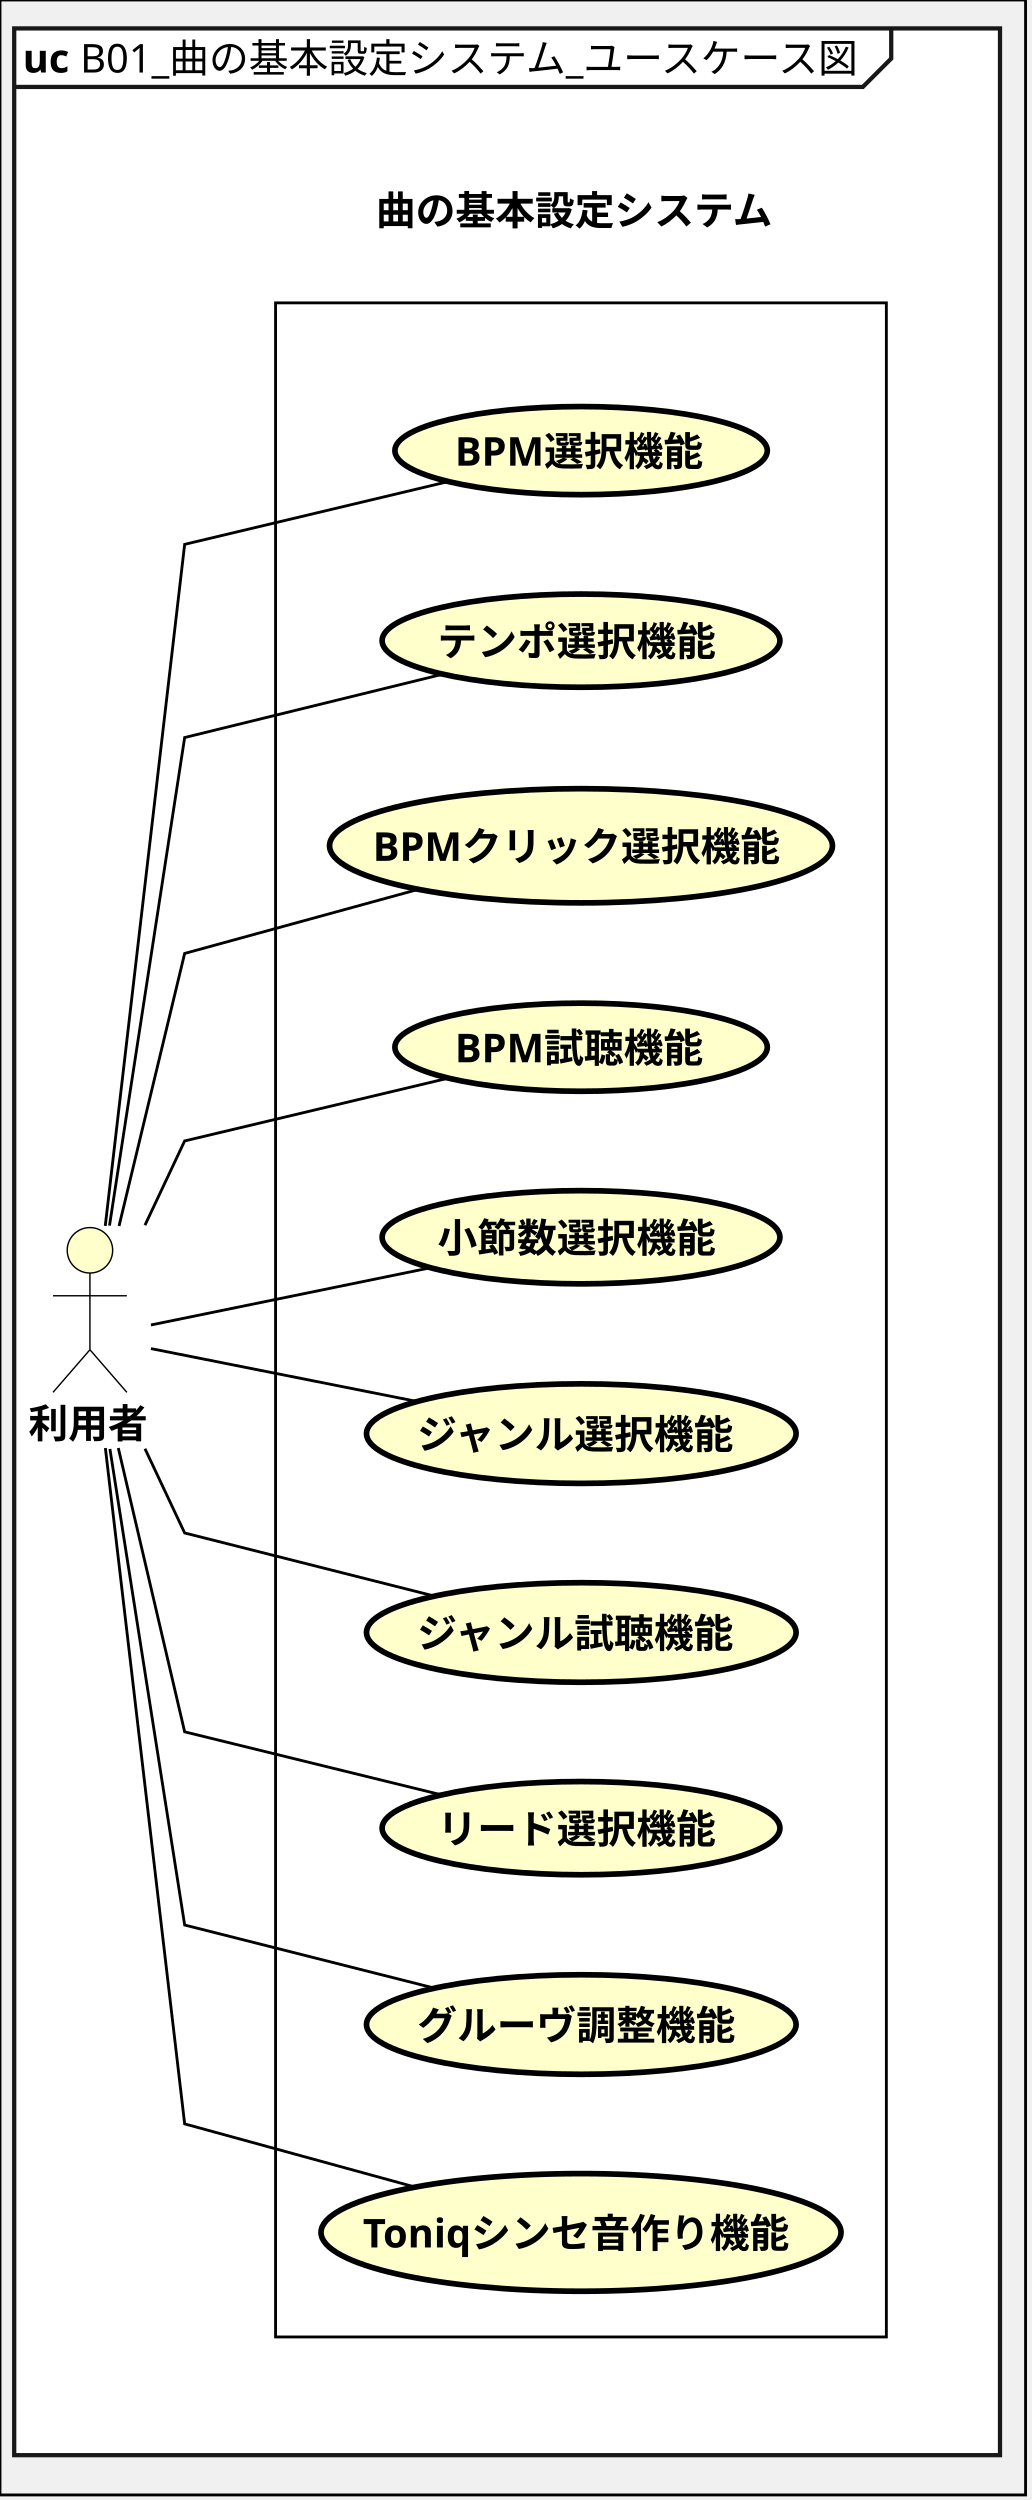
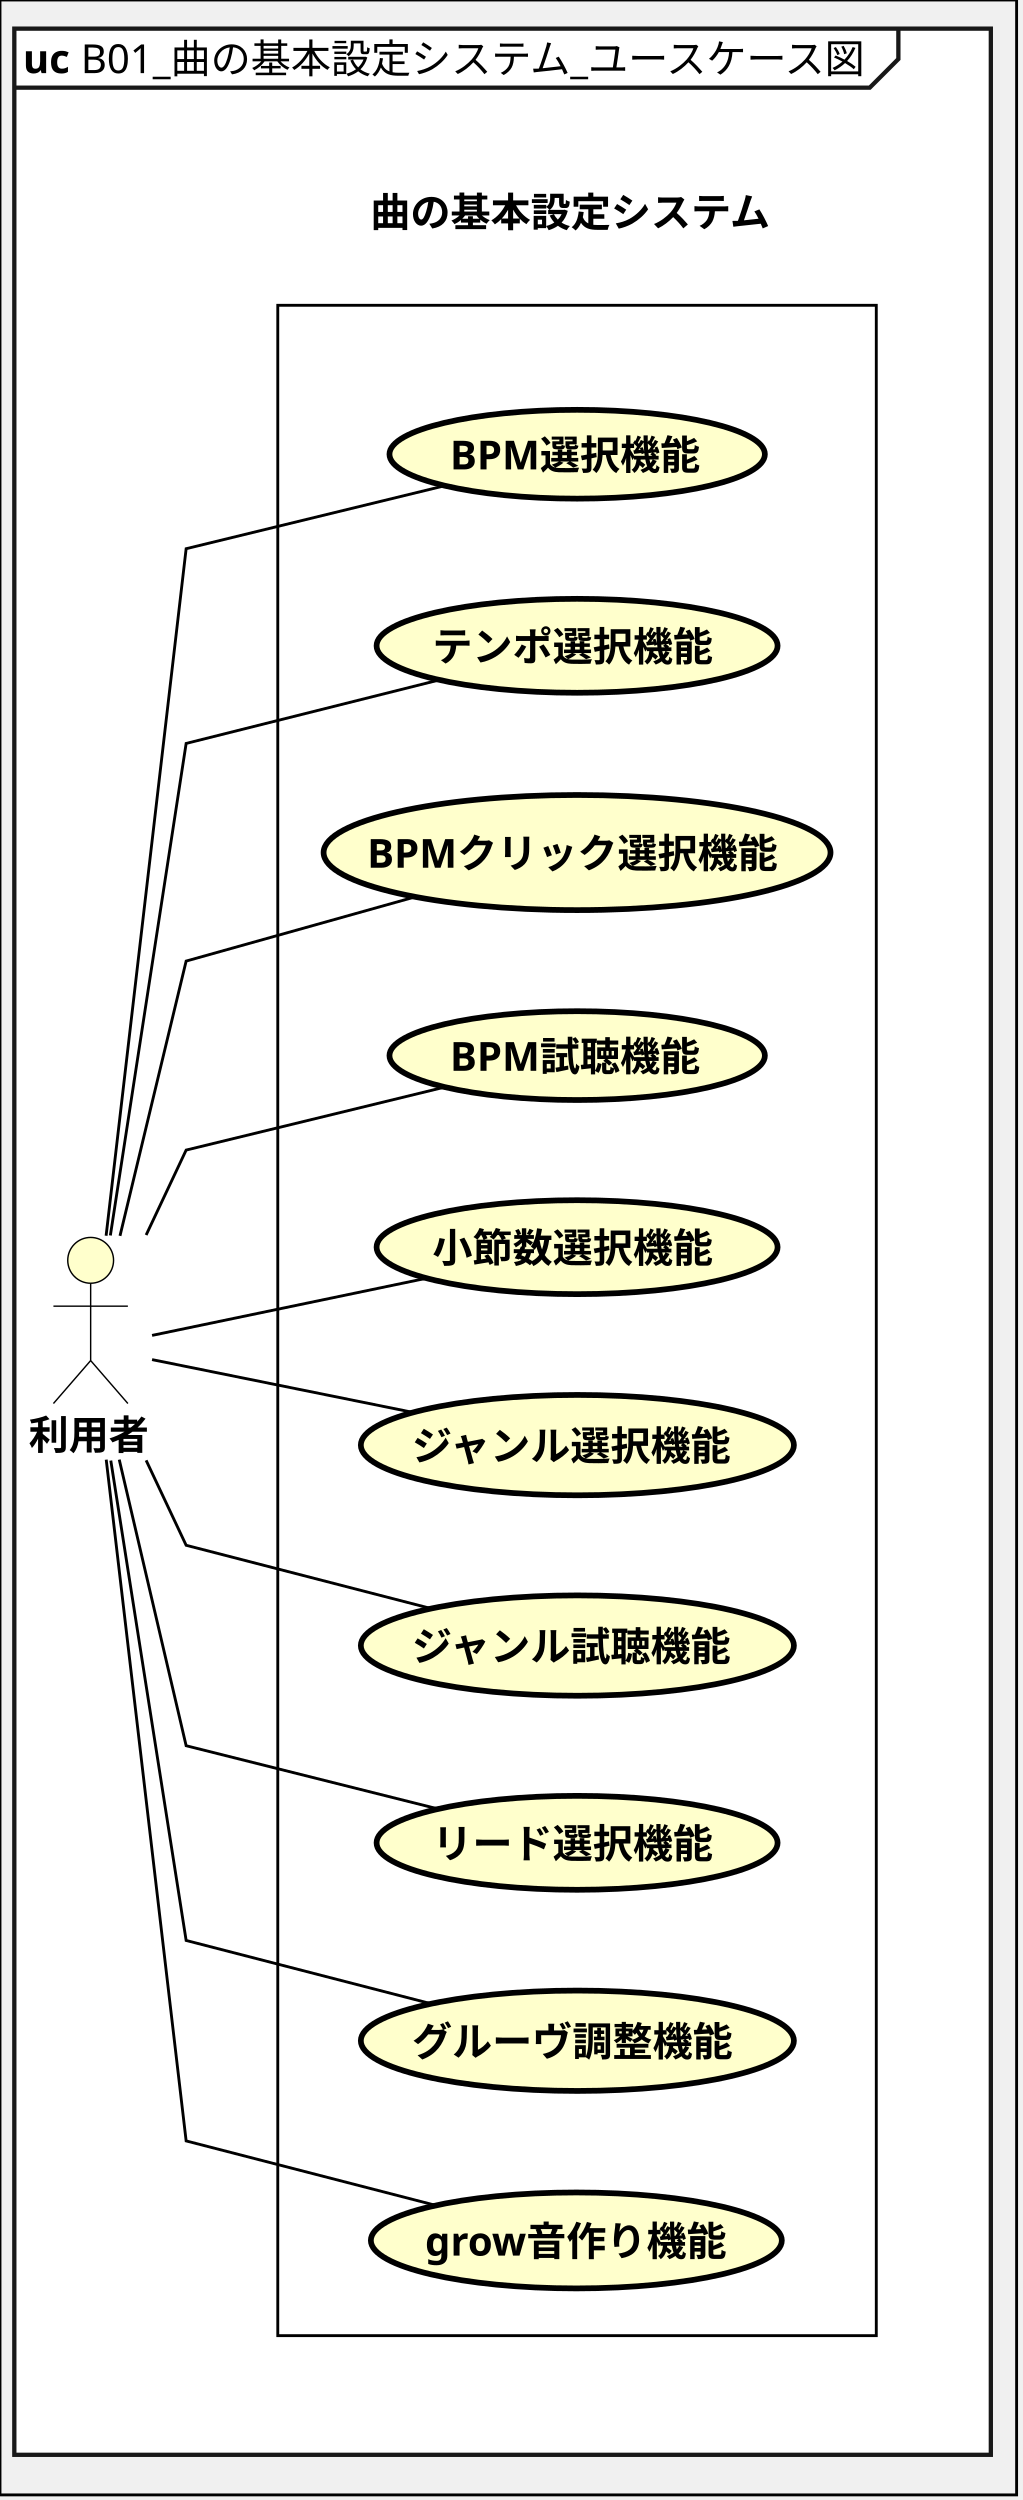
- <svg xmlns="http://www.w3.org/2000/svg" version="1.1" data-diagram-type="DESCRIPTION" style="width:363px;height:880px;background:#FFFFFF;" width="363px" height="880px" viewBox="0 0 363 880" zoomAndPan="magnify" preserveAspectRatio="none" contentStyleType="text/css">
+ <svg xmlns="http://www.w3.org/2000/svg" version="1.1" data-diagram-type="DESCRIPTION" style="width:357px;height:873px;background:#FFFFFF;" width="357px" height="873px" viewBox="0 0 357 873" zoomAndPan="magnify" preserveAspectRatio="none" contentStyleType="text/css">
  <defs />
  <g font-family="sans-serif" lengthAdjust="spacing">
-     <rect x="0" y="0" width="361" height="878.219" fill="none" style="stroke:#000;stroke-width:1;" />
-     <rect x="5" y="10" width="347" height="854.219" fill="#FFF" style="stroke:#181818;stroke-width:1.5;" />
+     <rect x="0" y="0" width="355" height="871.219" fill="none" style="stroke:#000;stroke-width:1;" />
+     <rect x="5" y="10" width="341" height="847.219" fill="#FFF" style="stroke:#181818;stroke-width:1.5;" />
    <path d="M313.71,10 L313.71,20.609 L303.71,30.609 L5,30.609" style="stroke:#181818;stroke-width:1.5;" fill="none" />
    <text x="8" y="25.533" fill="#000" font-size="14" textLength="16.338" font-weight="700">uc</text>
    <text x="28.228" y="25.533" fill="#000" font-size="14" textLength="278.482">B01_曲の基本設定システム_ユースケース図</text>
    <g class="cluster" data-qualified-name=".........." id="ent0002" data-source-line="6">
-       <rect x="73" y="62.609" width="263" height="784" fill="none" style="stroke:none;" />
-       <text x="132.313" y="79.143" fill="#000" font-size="14" textLength="144.375" font-weight="700">曲の基本設定システム</text>
+       <rect x="73" y="62.609" width="257" height="777" fill="none" style="stroke:none;" />
+       <text x="129.313" y="79.143" fill="#000" font-size="14" textLength="144.375" font-weight="700">曲の基本設定システム</text>
    </g>
    <g class="cluster" data-qualified-name="........... " id="ent0003" data-source-line="7">
-       <rect x="97" y="106.609" width="215" height="716" fill="#FFF" style="stroke:#000;stroke-width:1;" />
-       <text x="202.555" y="123.143" fill="#000" font-size="14"> </text>
+       <rect x="97" y="106.609" width="209" height="709" fill="#FFF" style="stroke:#000;stroke-width:1;" />
+       <text x="199.555" y="123.143" fill="#000" font-size="14"> </text>
    </g>
    <g class="entity" data-qualified-name="........... .UC1" id="ent0004" data-source-line="8">
-       <ellipse cx="204.547" cy="158.619" rx="65.547" ry="15.509" fill="#FFC" style="stroke:#000;stroke-width:2;" />
-       <text x="160.117" y="163.923" fill="#000" font-size="14" textLength="88.86" font-weight="700">BPM選択機能</text>
+       <ellipse cx="201.547" cy="158.619" rx="65.547" ry="15.509" fill="#FFC" style="stroke:#000;stroke-width:2;" />
+       <text x="157.117" y="163.923" fill="#000" font-size="14" textLength="88.86" font-weight="700">BPM選択機能</text>
    </g>
    <g class="entity" data-qualified-name="........... .UC2" id="ent0005" data-source-line="9">
-       <ellipse cx="204.518" cy="225.513" rx="70.018" ry="16.404" fill="#FFC" style="stroke:#000;stroke-width:2;" />
-       <text x="153.987" y="230.818" fill="#000" font-size="14" textLength="101.063" font-weight="700">テンポ選択機能</text>
+       <ellipse cx="201.518" cy="225.513" rx="70.018" ry="16.404" fill="#FFC" style="stroke:#000;stroke-width:2;" />
+       <text x="150.987" y="230.818" fill="#000" font-size="14" textLength="101.063" font-weight="700">テンポ選択機能</text>
    </g>
    <g class="entity" data-qualified-name="........... .UC3" id="ent0006" data-source-line="10">
-       <ellipse cx="204.509" cy="297.711" rx="88.509" ry="20.102" fill="#FFC" style="stroke:#000;stroke-width:2;" />
-       <text x="131.203" y="303.016" fill="#000" font-size="14" textLength="146.61" font-weight="700">BPMクリック選択機能</text>
+       <ellipse cx="201.509" cy="297.711" rx="88.509" ry="20.102" fill="#FFC" style="stroke:#000;stroke-width:2;" />
+       <text x="128.203" y="303.016" fill="#000" font-size="14" textLength="146.61" font-weight="700">BPMクリック選択機能</text>
    </g>
    <g class="entity" data-qualified-name="........... .UC4" id="ent0007" data-source-line="11">
-       <ellipse cx="204.547" cy="368.619" rx="65.547" ry="15.509" fill="#FFC" style="stroke:#000;stroke-width:2;" />
-       <text x="160.117" y="373.923" fill="#000" font-size="14" textLength="88.86" font-weight="700">BPM試聴機能</text>
+       <ellipse cx="201.547" cy="368.619" rx="65.547" ry="15.509" fill="#FFC" style="stroke:#000;stroke-width:2;" />
+       <text x="157.117" y="373.923" fill="#000" font-size="14" textLength="88.86" font-weight="700">BPM試聴機能</text>
    </g>
    <g class="entity" data-qualified-name="........... .UC5" id="ent0008" data-source-line="12">
-       <ellipse cx="204.518" cy="435.513" rx="70.018" ry="16.404" fill="#FFC" style="stroke:#000;stroke-width:2;" />
-       <text x="153.987" y="440.818" fill="#000" font-size="14" textLength="101.063" font-weight="700">小節数選択機能</text>
+       <ellipse cx="201.518" cy="435.513" rx="70.018" ry="16.404" fill="#FFC" style="stroke:#000;stroke-width:2;" />
+       <text x="150.987" y="440.818" fill="#000" font-size="14" textLength="101.063" font-weight="700">小節数選択機能</text>
    </g>
    <g class="entity" data-qualified-name="........... .UC6" id="ent0009" data-source-line="13">
-       <ellipse cx="204.616" cy="504.633" rx="75.616" ry="17.523" fill="#FFC" style="stroke:#000;stroke-width:2;" />
-       <text x="146.866" y="509.937" fill="#000" font-size="14" textLength="115.5" font-weight="700">ジャンル選択機能</text>
+       <ellipse cx="201.616" cy="504.633" rx="75.616" ry="17.523" fill="#FFC" style="stroke:#000;stroke-width:2;" />
+       <text x="143.866" y="509.937" fill="#000" font-size="14" textLength="115.5" font-weight="700">ジャンル選択機能</text>
    </g>
    <g class="entity" data-qualified-name="........... .UC7" id="ent0010" data-source-line="14">
-       <ellipse cx="204.616" cy="574.633" rx="75.616" ry="17.523" fill="#FFC" style="stroke:#000;stroke-width:2;" />
-       <text x="146.866" y="579.937" fill="#000" font-size="14" textLength="115.5" font-weight="700">ジャンル試聴機能</text>
+       <ellipse cx="201.616" cy="574.633" rx="75.616" ry="17.523" fill="#FFC" style="stroke:#000;stroke-width:2;" />
+       <text x="143.866" y="579.937" fill="#000" font-size="14" textLength="115.5" font-weight="700">ジャンル試聴機能</text>
    </g>
    <g class="entity" data-qualified-name="........... .UC8" id="ent0011" data-source-line="15">
-       <ellipse cx="204.518" cy="643.513" rx="70.018" ry="16.404" fill="#FFC" style="stroke:#000;stroke-width:2;" />
-       <text x="153.987" y="648.818" fill="#000" font-size="14" textLength="101.063" font-weight="700">リード選択機能</text>
+       <ellipse cx="201.518" cy="643.513" rx="70.018" ry="16.404" fill="#FFC" style="stroke:#000;stroke-width:2;" />
+       <text x="150.987" y="648.818" fill="#000" font-size="14" textLength="101.063" font-weight="700">リード選択機能</text>
    </g>
    <g class="entity" data-qualified-name="........... .UC9" id="ent0012" data-source-line="16">
-       <ellipse cx="204.616" cy="712.633" rx="75.616" ry="17.523" fill="#FFC" style="stroke:#000;stroke-width:2;" />
-       <text x="146.866" y="717.937" fill="#000" font-size="14" textLength="115.5" font-weight="700">グルーヴ調整機能</text>
+       <ellipse cx="201.616" cy="712.633" rx="75.616" ry="17.523" fill="#FFC" style="stroke:#000;stroke-width:2;" />
+       <text x="143.866" y="717.937" fill="#000" font-size="14" textLength="115.5" font-weight="700">グルーヴ調整機能</text>
    </g>
    <g class="entity" data-qualified-name="........... .UC10" id="ent0013" data-source-line="17">
-       <ellipse cx="204.521" cy="785.814" rx="91.521" ry="20.704" fill="#FFC" style="stroke:#000;stroke-width:2;" />
-       <text x="127.723" y="791.118" fill="#000" font-size="14" textLength="153.597" font-weight="700">Toniqシンセ音作り機能</text>
+       <ellipse cx="201.256" cy="782.361" rx="71.756" ry="16.751" fill="#FFC" style="stroke:#000;stroke-width:2;" />
+       <text x="148.442" y="787.665" fill="#000" font-size="14" textLength="105.629" font-weight="700">grow音作り機能</text>
    </g>
    <g class="entity" data-qualified-name="A1" id="ent0001" data-source-line="4">
      <ellipse cx="31.656" cy="440.109" rx="8" ry="8" fill="#FFC" style="stroke:#000;stroke-width:0.5;" />
      <path d="M31.656,448.109 L31.656,475.109 M18.656,456.109 L44.656,456.109 M31.656,475.109 L18.656,490.109 M31.656,475.109 L44.656,490.109" style="stroke:#000;stroke-width:0.5;" fill="none" />
      <text x="10" y="506.143" fill="#000" font-size="14" textLength="43.313" font-weight="700">利用者</text>
    </g>
    <g class="link" data-entity-1="ent0001" data-entity-2="ent0004" id="lnk14" data-source-line="21" data-link-type="association">
-       <path d="M37.05,431.519 C46,354.739 65,191.609 65,191.609 C65,191.609 117.42,179.119 157.77,169.509" style="stroke:#000;stroke-width:1;" fill="none" id="A1-UC1" />
+       <path d="M37.05,431.519 C46,354.739 65,191.609 65,191.609 C65,191.609 115.64,179.279 155,169.689" style="stroke:#000;stroke-width:1;" fill="none" id="A1-UC1" />
    </g>
    <g class="link" data-entity-1="ent0001" data-entity-2="ent0005" id="lnk15" data-source-line="22" data-link-type="association">
-       <path d="M38.54,431.419 C47.94,370.399 65,259.609 65,259.609 C65,259.609 115.45,247.229 155.45,237.409" style="stroke:#000;stroke-width:1;" fill="none" id="A1-UC2" />
+       <path d="M38.54,431.419 C47.94,370.399 65,259.609 65,259.609 C65,259.609 113.72,247.389 152.73,237.599" style="stroke:#000;stroke-width:1;" fill="none" id="A1-UC2" />
    </g>
    <g class="link" data-entity-1="ent0001" data-entity-2="ent0006" id="lnk16" data-source-line="23" data-link-type="association">
-       <path d="M41.9,431.559 C51.5,391.689 65,335.609 65,335.609 C65,335.609 109.13,323.499 147.57,312.959" style="stroke:#000;stroke-width:1;" fill="none" id="A1-UC3" />
+       <path d="M41.9,431.559 C51.5,391.689 65,335.609 65,335.609 C65,335.609 107.58,323.669 145,313.179" style="stroke:#000;stroke-width:1;" fill="none" id="A1-UC3" />
    </g>
    <g class="link" data-entity-1="ent0001" data-entity-2="ent0007" id="lnk17" data-source-line="24" data-link-type="association">
-       <path d="M51.03,431.269 C58.33,415.779 65,401.609 65,401.609 C65,401.609 117.42,389.119 157.77,379.509" style="stroke:#000;stroke-width:1;" fill="none" id="A1-UC4" />
+       <path d="M51.03,431.269 C58.33,415.779 65,401.609 65,401.609 C65,401.609 115.64,389.279 155,379.689" style="stroke:#000;stroke-width:1;" fill="none" id="A1-UC4" />
    </g>
    <g class="link" data-entity-1="ent0001" data-entity-2="ent0008" id="lnk18" data-source-line="25" data-link-type="association">
-       <path d="M53.13,466.389 C77.2,461.459 117.92,453.129 150.91,446.369" style="stroke:#000;stroke-width:1;" fill="none" id="A1-UC5" />
+       <path d="M53.1,466.319 C76.67,461.409 116.16,453.179 148.34,446.479" style="stroke:#000;stroke-width:1;" fill="none" id="A1-UC5" />
    </g>
    <g class="link" data-entity-1="ent0001" data-entity-2="ent0009" id="lnk19" data-source-line="26" data-link-type="association">
-       <path d="M53.13,474.709 C76.13,479.289 114.34,486.879 146.49,493.269" style="stroke:#000;stroke-width:1;" fill="none" id="A1-UC6" />
+       <path d="M53.1,474.779 C75.62,479.339 112.67,486.829 143.99,493.169" style="stroke:#000;stroke-width:1;" fill="none" id="A1-UC6" />
    </g>
    <g class="link" data-entity-1="ent0001" data-entity-2="ent0010" id="lnk20" data-source-line="27" data-link-type="association">
-       <path d="M51.03,509.949 C58.33,525.439 65,539.609 65,539.609 C65,539.609 113.19,551.789 152.71,561.779" style="stroke:#000;stroke-width:1;" fill="none" id="A1-UC7" />
+       <path d="M51.03,509.949 C58.33,525.439 65,539.609 65,539.609 C65,539.609 111.83,551.709 150.43,561.679" style="stroke:#000;stroke-width:1;" fill="none" id="A1-UC7" />
    </g>
    <g class="link" data-entity-1="ent0001" data-entity-2="ent0011" id="lnk21" data-source-line="28" data-link-type="association">
-       <path d="M41.64,509.699 C51.25,550.809 65,609.609 65,609.609 C65,609.609 115.45,621.989 155.45,631.809" style="stroke:#000;stroke-width:1;" fill="none" id="A1-UC8" />
+       <path d="M41.64,509.699 C51.25,550.809 65,609.609 65,609.609 C65,609.609 113.72,621.829 152.73,631.619" style="stroke:#000;stroke-width:1;" fill="none" id="A1-UC8" />
    </g>
    <g class="link" data-entity-1="ent0001" data-entity-2="ent0012" id="lnk22" data-source-line="29" data-link-type="association">
-       <path d="M38.69,510.029 C48.12,570.089 65,677.609 65,677.609 C65,677.609 113.19,689.789 152.71,699.779" style="stroke:#000;stroke-width:1;" fill="none" id="A1-UC9" />
+       <path d="M38.69,510.029 C48.12,570.089 65,677.609 65,677.609 C65,677.609 111.83,689.709 150.43,699.679" style="stroke:#000;stroke-width:1;" fill="none" id="A1-UC9" />
    </g>
    <g class="link" data-entity-1="ent0001" data-entity-2="ent0013" id="lnk23" data-source-line="30" data-link-type="association">
-       <path d="M37.09,509.709 C46.05,586.069 65,747.609 65,747.609 C65,747.609 107.91,759.379 145.97,769.819" style="stroke:#000;stroke-width:1;" fill="none" id="A1-UC10" />
+       <path d="M37.09,509.709 C46.05,586.069 65,747.609 65,747.609 C65,747.609 113.4,760.109 152.35,770.169" style="stroke:#000;stroke-width:1;" fill="none" id="A1-UC10" />
    </g>
  </g>
</svg>
